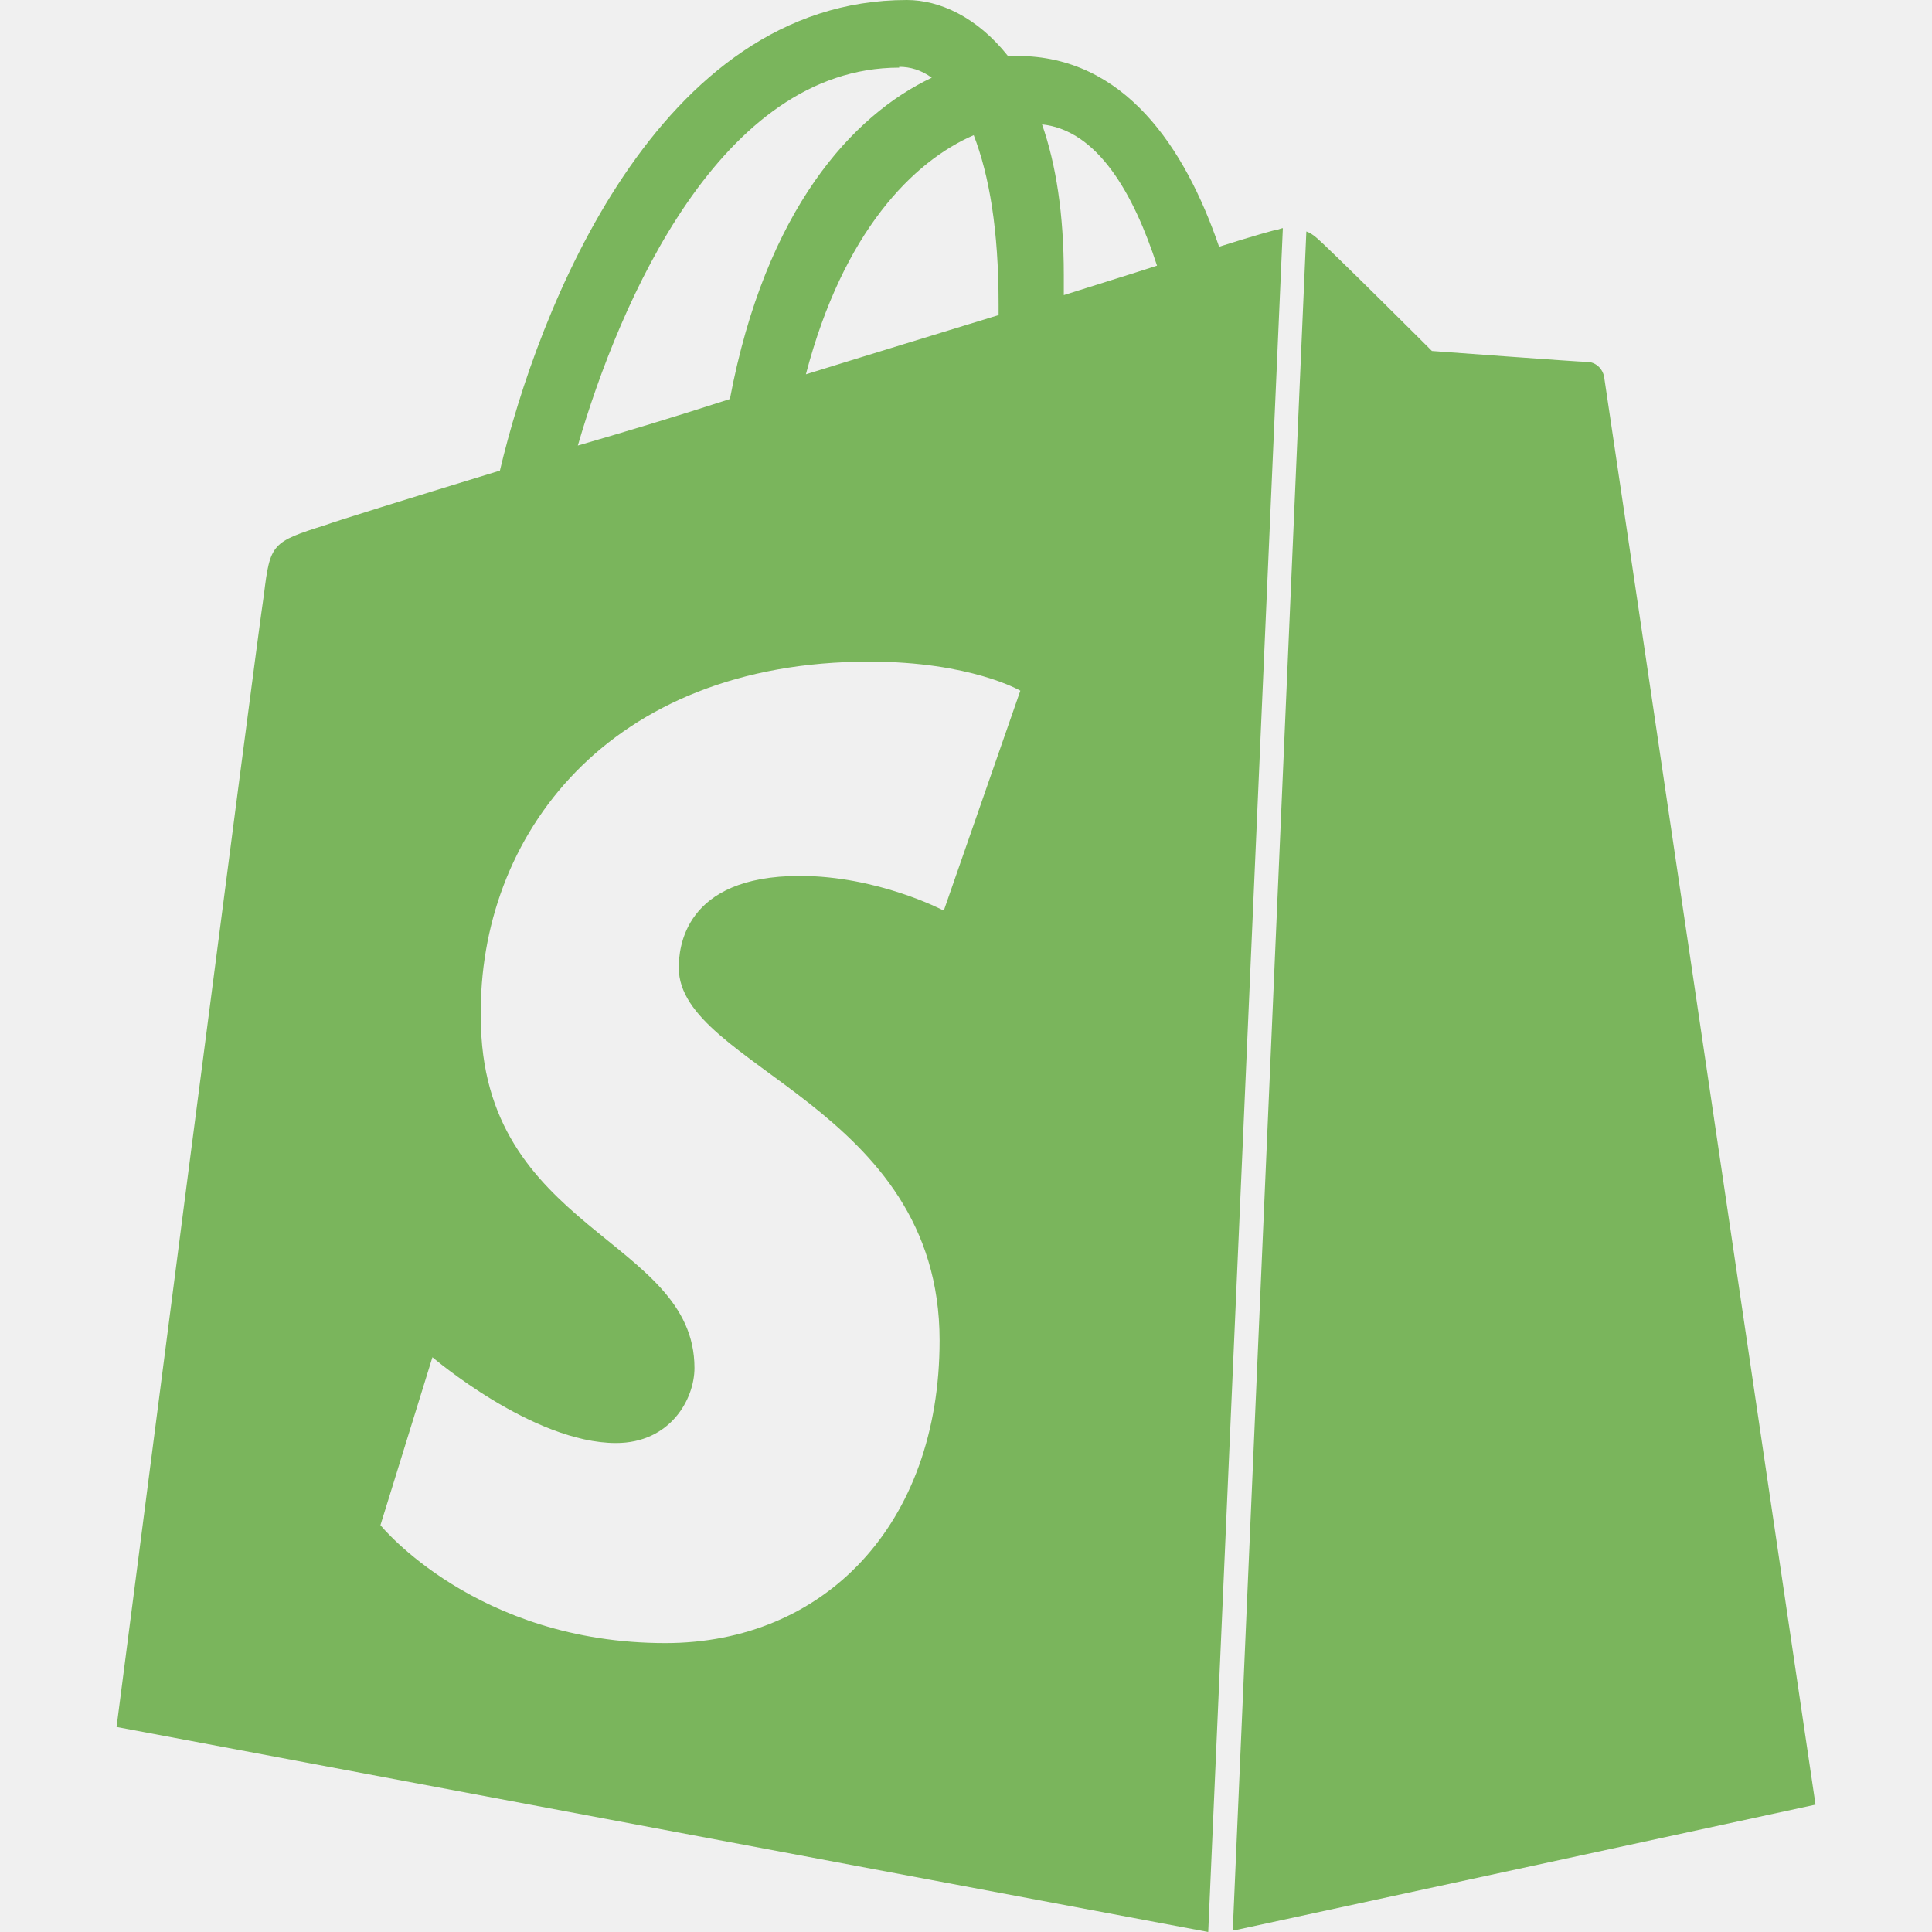
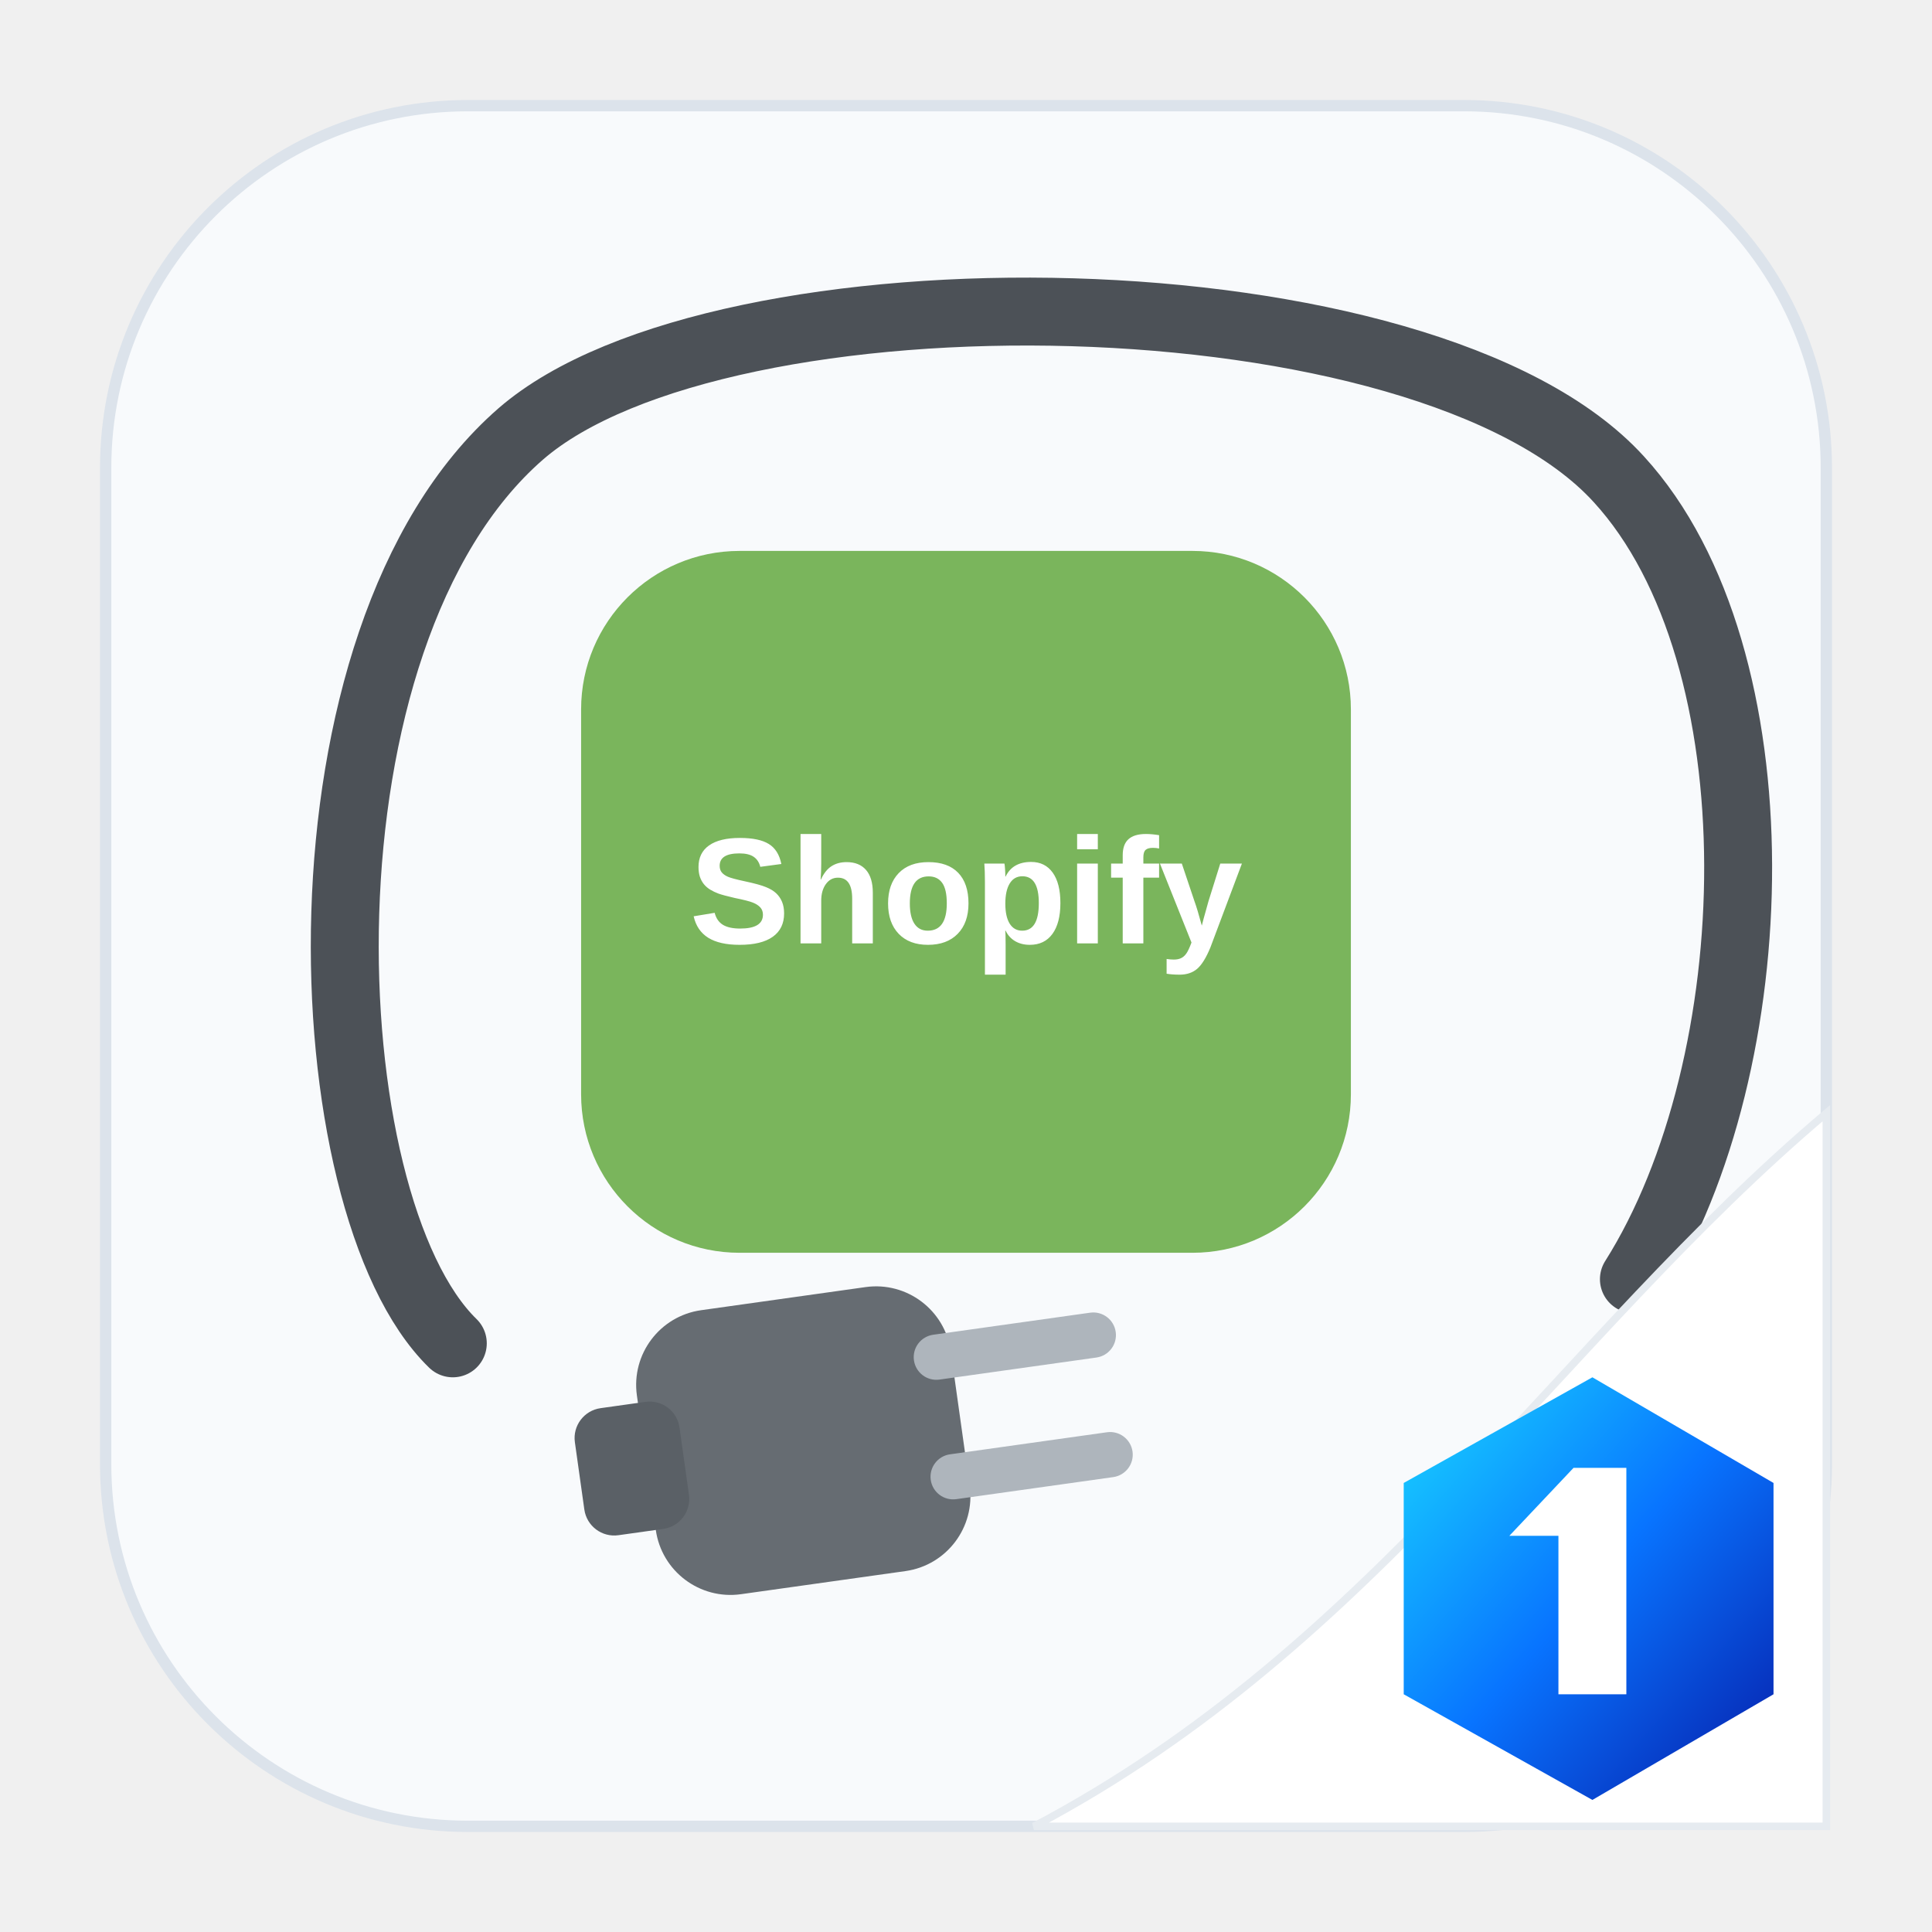
- <svg xmlns="http://www.w3.org/2000/svg" role="img" viewBox="0 0 24 24">
-   <path fill="#7AB55C" d="M15.337 23.979l7.216-1.561s-2.604-17.613-2.625-17.73c-.018-.116-.114-.192-.211-.192s-1.929-.136-1.929-.136-1.275-1.274-1.439-1.411c-.045-.037-.075-.057-.121-.074l-.914 21.104h.023zM11.71 11.305s-.81-.424-1.774-.424c-1.447 0-1.504.906-1.504 1.141 0 1.232 3.24 1.715 3.24 4.629 0 2.295-1.44 3.76-3.406 3.76-2.354 0-3.54-1.465-3.54-1.465l.646-2.086s1.245 1.066 2.28 1.066c.675 0 .975-.545.975-.932 0-1.619-2.654-1.694-2.654-4.359-.034-2.237 1.571-4.416 4.827-4.416 1.257 0 1.875.361 1.875.361l-.945 2.715-.02.01zM11.17.83c.136 0 .271.038.405.135-.984.465-2.064 1.639-2.508 3.992-.656.213-1.293.405-1.889.578C7.697 3.75 8.951.84 11.17.84V.83zm1.235 2.949v.135c-.754.232-1.583.484-2.394.736.466-1.777 1.333-2.645 2.085-2.971.193.501.309 1.176.309 2.1zm.539-2.234c.694.074 1.141.867 1.429 1.755-.349.114-.735.231-1.158.366v-.252c0-.752-.096-1.371-.271-1.871v.002zm2.992 1.289c-.02 0-.06.021-.078.021s-.289.075-.714.21c-.423-1.233-1.176-2.37-2.508-2.37h-.115C12.135.209 11.669 0 11.265 0 8.159 0 6.675 3.877 6.21 5.846c-1.194.365-2.063.636-2.16.674-.675.213-.694.232-.772.87-.075.462-1.83 14.063-1.83 14.063L15.009 24l.927-21.166z" />
+ <svg xmlns="http://www.w3.org/2000/svg" viewBox="0 0 512 512">
+   <defs>
+     <linearGradient id="one" x1="0" y1="0" x2="1" y2="1">
+       <stop stop-color="#19d8ff" />
+       <stop offset=".5" stop-color="#0874ff" />
+       <stop offset="1" stop-color="#071ca8" />
+     </linearGradient>
+   </defs>
+   <rect x="28" y="28" width="456" height="456" rx="96" fill="#f8fafc" stroke="#dce3eb" stroke-width="3" />
+   <path d="M120 356C82 319 76 169 138 115c53-46 240-44 291 12 43 47 40 155 4 212" fill="none" stroke="#4c5157" stroke-width="18" stroke-linecap="round" />
+   <rect x="154" y="146" width="204" height="186" rx="42" fill="#7AB55C" />
+   <text x="256" y="250" text-anchor="middle" font-family="Arial,Helvetica,sans-serif" font-size="40" font-weight="800" fill="#fff">Shopify</text>
+   <g transform="translate(166 350) rotate(-8)">
+     <rect width="84" height="76" rx="20" fill="#666c72" />
+     <rect x="-18" y="22" width="28" height="34" rx="8" fill="#5a6066" />
+     <rect x="74" y="15" width="54" height="12" rx="6" fill="#aeb5bc" />
+     <rect x="74" y="47" width="54" height="12" rx="6" fill="#aeb5bc" />
+   </g>
+   <path d="M274 484C365 436 413 355 484 295V484Z" fill="#fff" stroke="#e6ebf0" stroke-width="2" />
+   <g transform="translate(372 365)">
+     <path d="M50 0 98 28v56L50 112 0 84V28Z" fill="url(#one)" />
+     <path d="M45 24 28 42h13v42h18V24Z" fill="#fff" />
+   </g>
</svg>
